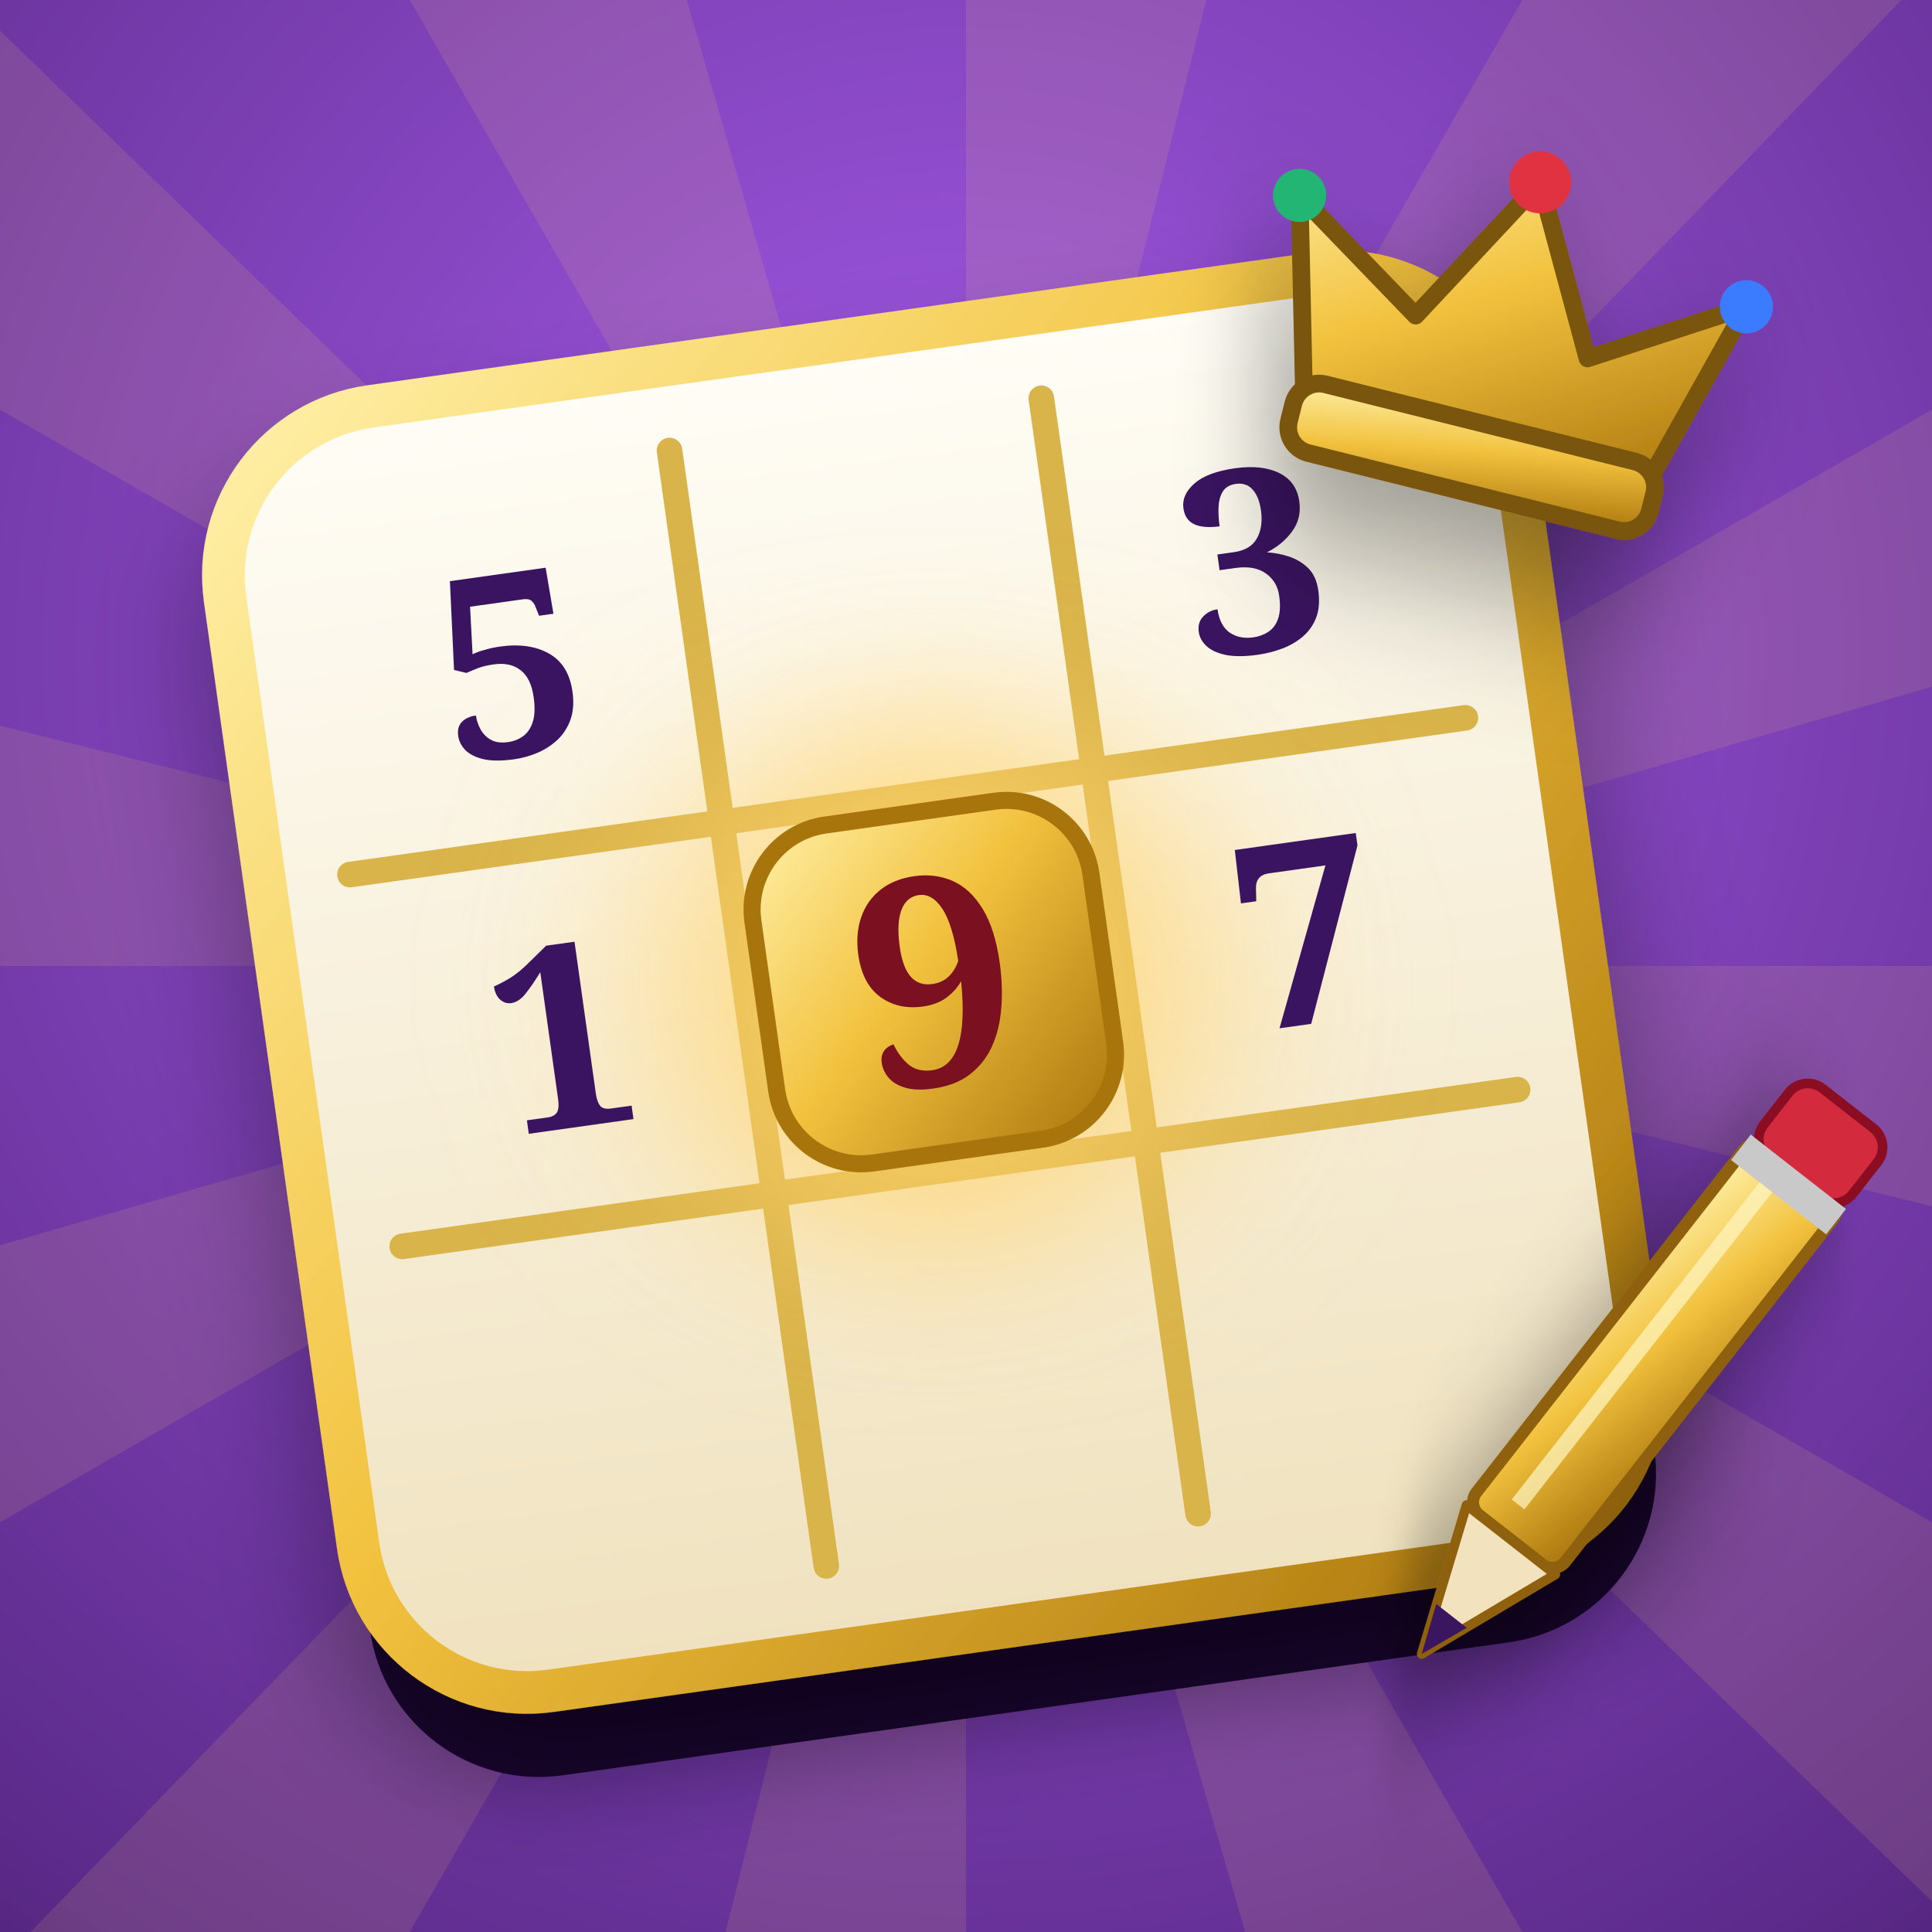
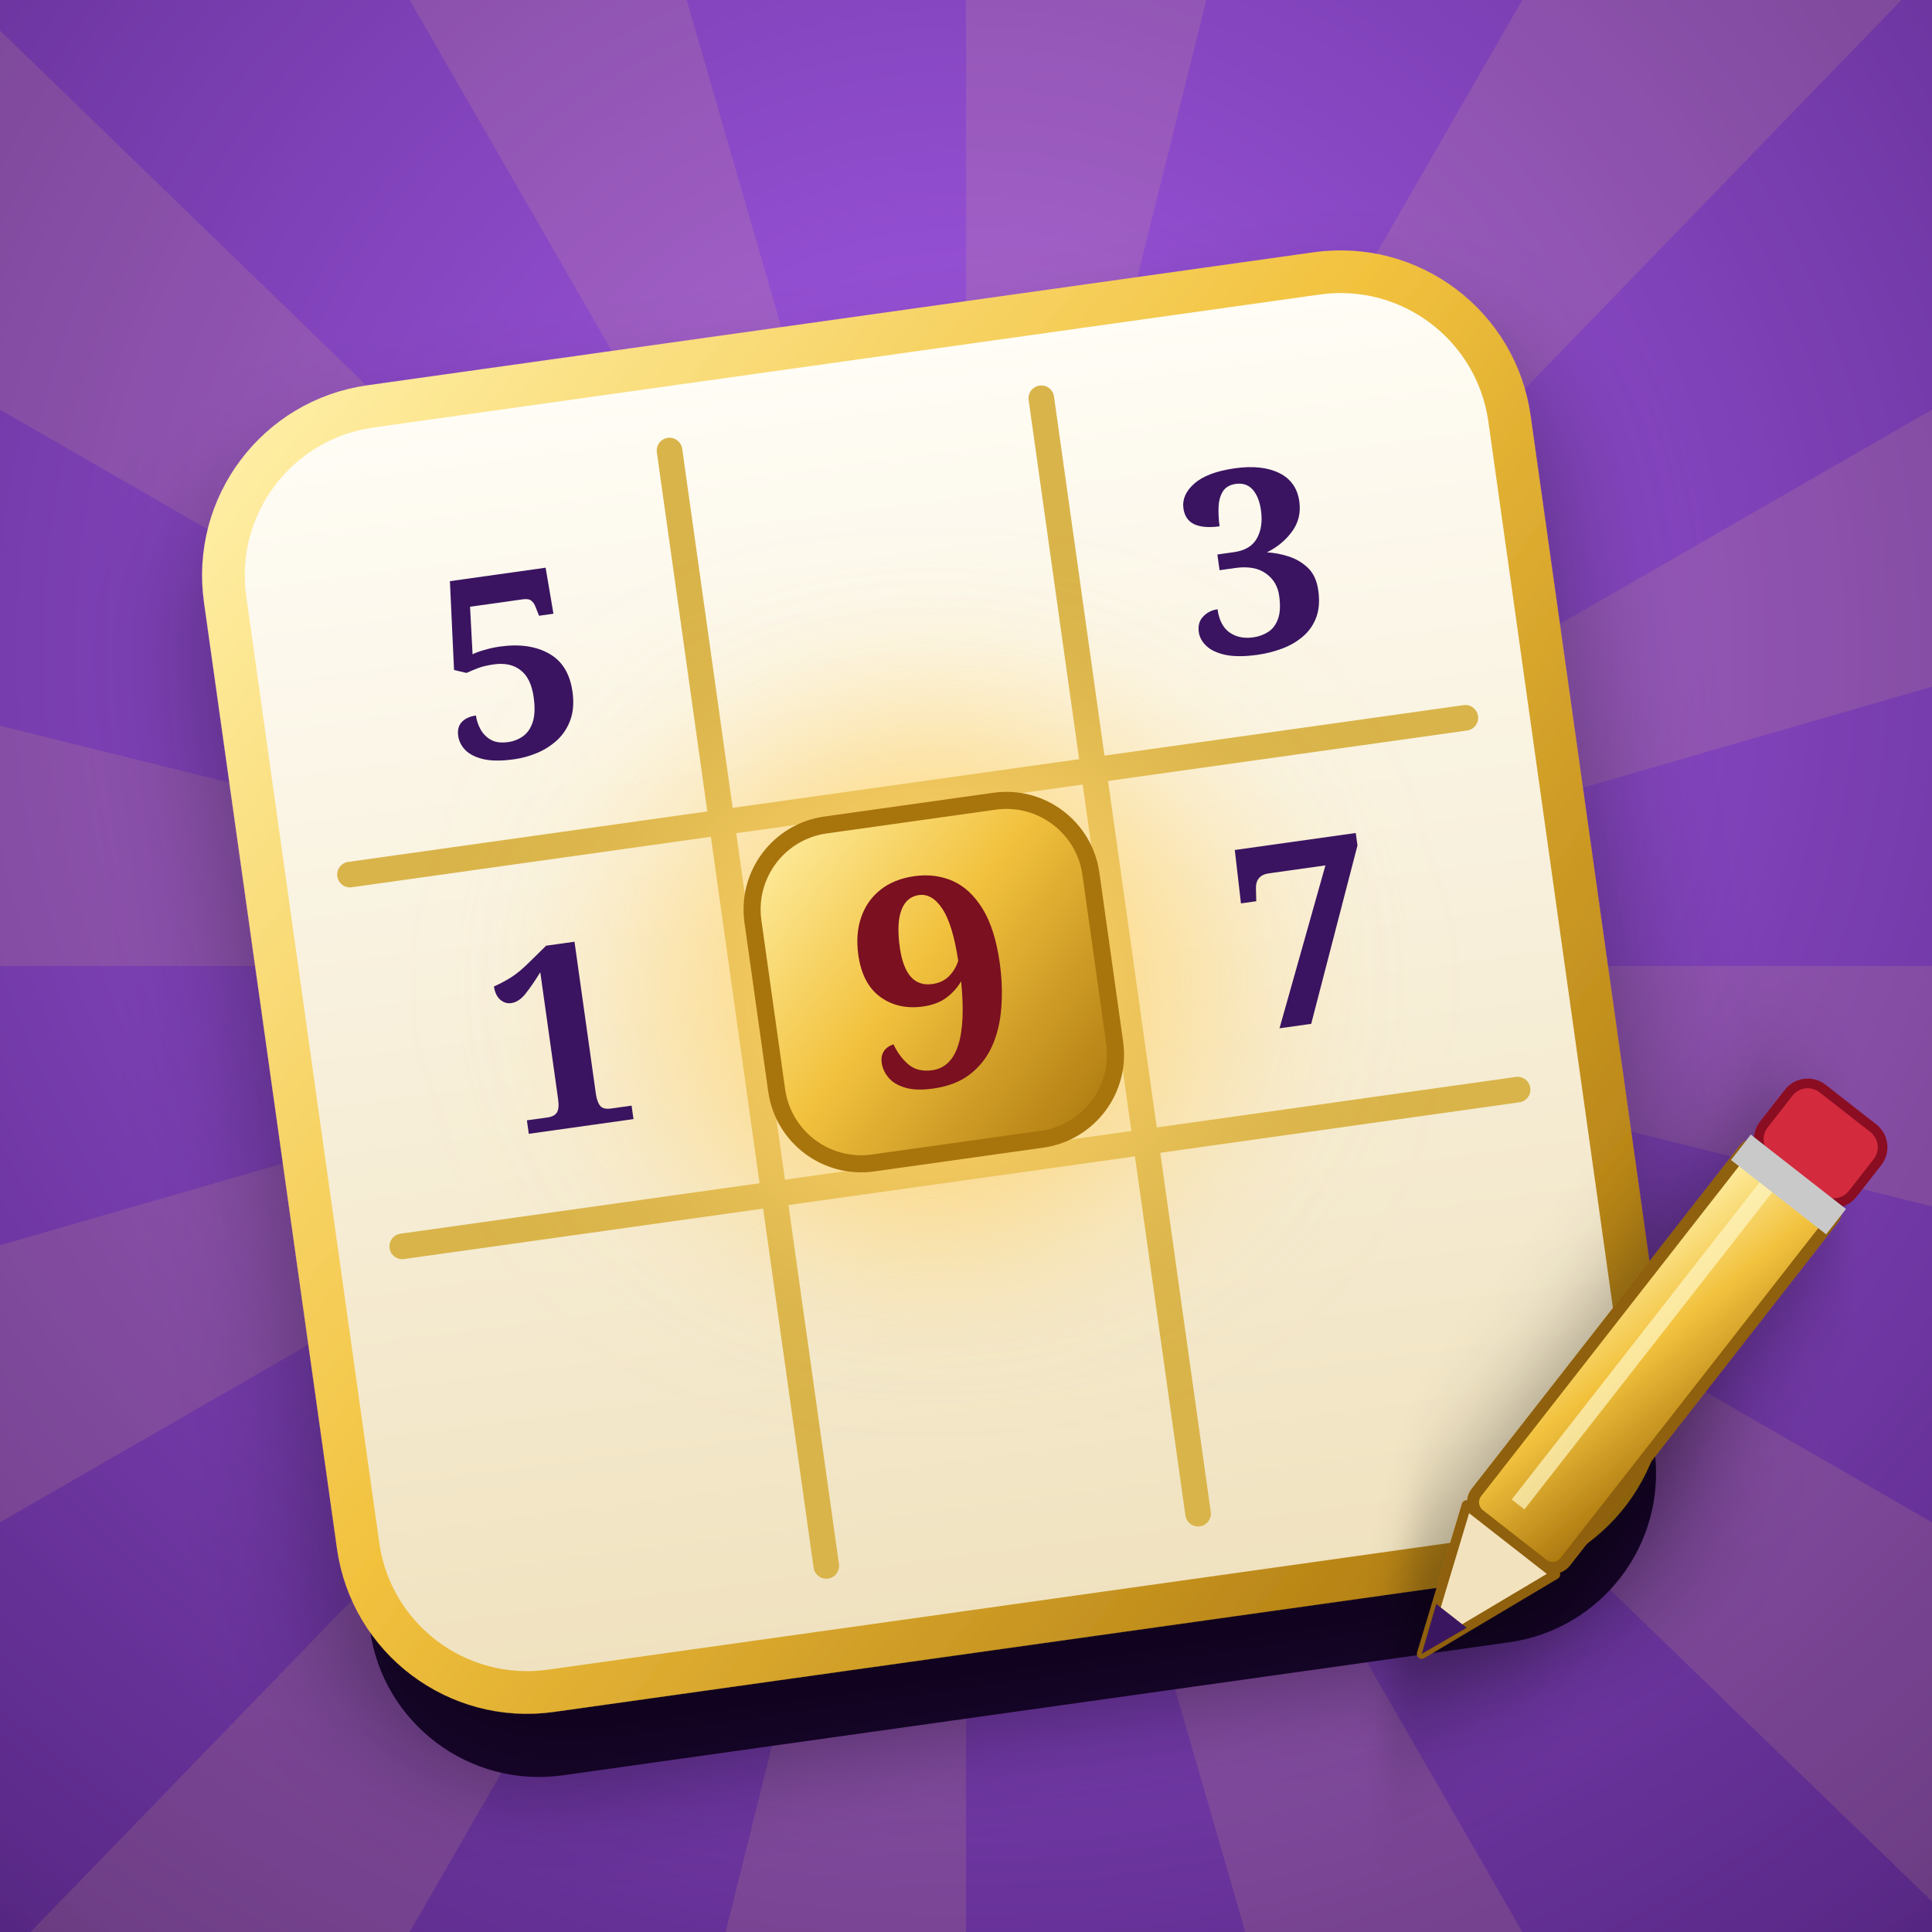
<svg xmlns="http://www.w3.org/2000/svg" viewBox="0 0 240 240" preserveAspectRatio="xMidYMin slice">
  <defs>
    <g id="rcg-rays">
      <polygon points="120,120 340,120 333,173" />
      <polygon points="120,120 311,230 278,273" />
      <polygon points="120,120 230,311 181,331" />
      <polygon points="120,120 120,340 67,333" />
      <polygon points="120,120 10,311 -33,278" />
      <polygon points="120,120 -71,230 -91,181" />
      <polygon points="120,120 -100,120 -93,67" />
      <polygon points="120,120 -71,10 -38,-33" />
      <polygon points="120,120 10,-71 59,-91" />
      <polygon points="120,120 120,-100 173,-93" />
      <polygon points="120,120 230,-71 273,-38" />
      <polygon points="120,120 311,10 331,59" />
-     </g>
-     <g id="rcg-crown">
-       <polygon points="-20,10 -26,-12 -10,-2 0,-20 10,-2 26,-12 20,10" fill="url(#rcg-gold)" stroke="#7A5508" stroke-width="2" stroke-linejoin="round" />
-       <rect x="-21" y="8" width="42" height="8" rx="3" fill="url(#rcg-gold)" stroke="#7A5508" stroke-width="2" />
-       <circle cx="0" cy="-20" r="3.5" fill="#E0303F" />
-       <circle cx="-26" cy="-12" r="3" fill="#22B573" />
-       <circle cx="26" cy="-12" r="3" fill="#3B7BFF" />
    </g>
    <filter id="rcg-shadow" x="-40%" y="-40%" width="180%" height="180%">
      <feDropShadow dx="0" dy="8" stdDeviation="7" flood-color="#000" flood-opacity="0.4" />
    </filter>
    <filter id="rcg-glow" x="-60%" y="-60%" width="220%" height="220%">
      <feGaussianBlur stdDeviation="11" />
    </filter>
    <linearGradient id="rcg-gold" x1="0" y1="0" x2="1" y2="1">
      <stop offset="0" stop-color="#FFF0A8" />
      <stop offset="0.45" stop-color="#F2C23E" />
      <stop offset="1" stop-color="#A8740C" />
    </linearGradient>
    <radialGradient id="rcg-ruby" cx="0.5" cy="0.4" r="0.8">
      <stop offset="0" stop-color="#E8394A" />
      <stop offset="1" stop-color="#3E0410" />
    </radialGradient>
    <radialGradient id="rcg-emerald" cx="0.5" cy="0.4" r="0.8">
      <stop offset="0" stop-color="#2FBF7A" />
      <stop offset="1" stop-color="#053A24" />
    </radialGradient>
    <radialGradient id="rcg-sapphire" cx="0.5" cy="0.4" r="0.8">
      <stop offset="0" stop-color="#3E7BFF" />
      <stop offset="1" stop-color="#0A1D5C" />
    </radialGradient>
    <radialGradient id="rcg-amethyst" cx="0.5" cy="0.4" r="0.8">
      <stop offset="0" stop-color="#A65BEA" />
      <stop offset="1" stop-color="#2A0A4A" />
    </radialGradient>
    <radialGradient id="rcg-citrine" cx="0.5" cy="0.4" r="0.8">
      <stop offset="0" stop-color="#F59A2E" />
      <stop offset="1" stop-color="#4A1A04" />
    </radialGradient>
    <radialGradient id="rcg-onyx" cx="0.5" cy="0.4" r="0.8">
      <stop offset="0" stop-color="#4E4757" />
      <stop offset="1" stop-color="#0B090D" />
    </radialGradient>
    <linearGradient id="rcg-ivory" x1="0" y1="0" x2="0" y2="1">
      <stop offset="0" stop-color="#FFFDF6" />
      <stop offset="1" stop-color="#F0E2BF" />
    </linearGradient>
    <linearGradient id="rcg-snake" x1="0" y1="0" x2="1" y2="1">
      <stop offset="0" stop-color="#8CF0B4" />
      <stop offset="1" stop-color="#14894A" />
    </linearGradient>
    <radialGradient id="rcg-sph-gold" cx="0.35" cy="0.3" r="0.8">
      <stop offset="0" stop-color="#FFF6C4" />
      <stop offset="0.45" stop-color="#F2C23E" />
      <stop offset="1" stop-color="#8F600A" />
    </radialGradient>
    <radialGradient id="rcg-sph-red" cx="0.35" cy="0.3" r="0.8">
      <stop offset="0" stop-color="#FFB0A8" />
      <stop offset="0.45" stop-color="#E8394A" />
      <stop offset="1" stop-color="#8A0F20" />
    </radialGradient>
    <radialGradient id="rcg-sph-blue" cx="0.35" cy="0.3" r="0.8">
      <stop offset="0" stop-color="#C2DCFF" />
      <stop offset="0.45" stop-color="#3B7BFF" />
      <stop offset="1" stop-color="#173C9E" />
    </radialGradient>
    <linearGradient id="rcg-gold-u" gradientUnits="userSpaceOnUse" x1="0" y1="0" x2="240" y2="240">
      <stop offset="0" stop-color="#FFF0A8" />
      <stop offset="0.5" stop-color="#F2C23E" />
      <stop offset="1" stop-color="#C08A12" />
    </linearGradient>
    <radialGradient id="rcg-vig" cx="0.5" cy="0.45" r="0.72">
      <stop offset="0.62" stop-color="#000" stop-opacity="0" />
      <stop offset="1" stop-color="#000" stop-opacity="0.32" />
    </radialGradient>
    <pattern id="rcg-scales" width="7" height="6" patternUnits="userSpaceOnUse" patternTransform="rotate(-30)">
      <path d="M 0 6 Q 3.5 1 7 6" fill="none" stroke="#0B4A28" stroke-width="0.8" opacity="0.55" />
    </pattern>
    <linearGradient id="rcg-snake-body" x1="0" y1="0" x2="1" y2="1">
      <stop offset="0" stop-color="#7EE0A2" />
      <stop offset="0.5" stop-color="#2FAE66" />
      <stop offset="1" stop-color="#17814A" />
    </linearGradient>
    <radialGradient id="rcg-snake-head" cx="0.42" cy="0.32" r="0.8">
      <stop offset="0" stop-color="#9FF0BE" />
      <stop offset="0.55" stop-color="#38B870" />
      <stop offset="1" stop-color="#16804A" />
    </radialGradient>
    <radialGradient id="rcg-iris" cx="0.5" cy="0.45" r="0.6">
      <stop offset="0" stop-color="#FFF1A0" />
      <stop offset="0.7" stop-color="#F2B82E" />
      <stop offset="1" stop-color="#B9800E" />
    </radialGradient>
    <radialGradient id="rcg-pearl" cx="0.35" cy="0.3" r="0.85">
      <stop offset="0" stop-color="#FFFFFF" />
      <stop offset="0.5" stop-color="#F3E6CC" />
      <stop offset="1" stop-color="#BFA77A" />
    </radialGradient>
    <clipPath id="rcg-snake-clip">
      <path d="M 34.0 244.5 L 38.3 243.9 L 42.6 243.5 L 46.8 243.1 L 51.1 242.7 L 55.4 242.3 L 59.7 241.8 L 63.9 241.3 L 68.2 240.8 L 72.4 240.2 L 76.6 239.6 L 80.8 238.9 L 84.9 238.3 L 89.1 237.5 L 93.1 236.8 L 97.2 236.0 L 101.2 235.2 L 105.1 234.4 L 109.0 233.5 L 112.9 232.6 L 116.6 231.6 L 120.4 230.7 L 124.0 229.7 L 127.6 228.7 L 131.1 227.7 L 134.5 226.6 L 137.9 225.6 L 141.1 224.5 L 144.3 223.4 L 147.4 222.2 L 150.4 221.1 L 153.2 219.9 L 156.0 218.8 L 158.7 217.6 L 161.2 216.4 L 163.6 215.2 L 165.9 214.1 L 168.1 212.9 L 170.1 211.7 L 172.0 210.5 L 173.7 209.4 L 175.3 208.2 L 176.8 207.1 L 178.0 206.0 L 179.1 205.0 L 180.0 204.0 L 180.8 203.0 L 181.4 202.2 L 181.8 201.5 L 182.1 200.9 L 182.2 200.4 L 182.3 200.0 L 182.3 199.7 L 182.2 199.5 L 182.2 199.3 L 182.0 199.0 L 181.8 198.6 L 181.4 198.1 L 180.9 197.5 L 180.2 196.8 L 179.2 196.0 L 177.9 195.1 L 176.5 194.2 L 175.0 193.3 L 173.3 192.4 L 171.5 191.5 L 169.5 190.7 L 167.5 189.8 L 165.3 189.0 L 163.0 188.2 L 160.7 187.3 L 158.2 186.6 L 155.7 185.8 L 153.1 185.0 L 150.5 184.3 L 147.8 183.6 L 145.0 182.8 L 142.2 182.1 L 139.3 181.5 L 136.4 180.8 L 133.5 180.1 L 130.6 179.5 L 127.6 178.8 L 124.6 178.2 L 121.7 177.5 L 118.7 176.9 L 115.7 176.2 L 112.7 175.6 L 109.8 174.9 L 106.9 174.3 L 104.0 173.6 L 101.1 173.0 L 98.3 172.3 L 95.5 171.6 L 92.8 171.0 L 90.1 170.2 L 87.4 169.5 L 84.9 168.8 L 82.4 168.0 L 79.9 167.2 L 77.5 166.4 L 75.2 165.5 L 73.0 164.7 L 70.8 163.7 L 68.7 162.7 L 66.7 161.6 L 64.8 160.5 L 62.9 159.2 L 61.1 157.8 L 59.4 156.3 L 57.8 154.6 L 56.3 152.6 L 55.0 150.4 L 54.0 147.9 L 53.4 145.2 L 53.2 142.4 L 53.4 139.7 L 54.0 137.0 L 54.9 134.5 L 56.0 132.1 L 57.5 129.9 L 59.1 127.7 L 61.0 125.7 L 63.0 123.9 L 65.1 122.2 L 67.3 120.7 L 69.6 119.2 L 71.9 117.9 L 74.4 116.6 L 77.0 115.4 L 79.6 114.2 L 82.3 113.2 L 85.1 112.1 L 87.9 111.2 L 90.8 110.2 L 93.8 109.3 L 96.8 108.4 L 99.8 107.6 L 102.9 106.8 L 106.0 106.0 L 109.2 105.2 L 112.3 104.5 L 115.5 103.8 L 118.7 103.1 L 121.9 102.4 L 125.0 101.7 L 128.2 101.0 L 131.3 100.4 L 134.4 99.8 L 137.5 99.1 L 140.5 98.5 L 143.5 97.9 L 146.4 97.3 L 149.2 96.7 L 152.0 96.0 L 154.6 95.4 L 157.2 94.8 L 159.7 94.2 L 162.0 93.6 L 164.2 93.0 L 166.3 92.4 L 168.2 91.8 L 169.9 91.1 L 171.5 90.6 L 172.9 90.0 L 174.0 89.5 L 174.9 89.0 L 175.5 88.6 L 175.8 88.4 L 175.7 88.4 L 175.4 88.7 L 174.9 89.4 L 174.3 90.6 L 173.9 92.2 L 173.8 93.9 L 174.1 95.3 L 174.4 96.2 L 174.6 96.7 L 174.6 96.7 L 174.2 96.4 L 173.5 95.7 L 172.3 94.8 L 171.1 93.8 L 169.8 93.0 L 168.6 92.1 L 167.3 91.3 L 166.1 90.6 L 164.8 89.9 L 163.5 89.3 L 162.3 88.6 L 161.0 88.1 L 159.7 87.5 L 158.4 87.0 L 157.1 86.6 L 155.8 86.2 L 154.5 85.8 L 153.2 85.4 L 152.0 85.0 L 150.7 84.7 L 149.4 84.4 L 148.1 84.1 L 146.9 83.9 L 145.6 83.6 L 144.3 83.4 L 143.1 83.2 L 141.9 83.1 L 140.7 83.0 L 139.5 82.8 L 138.3 82.7 L 137.1 82.6 L 136.0 82.6 L 134.8 82.5 L 133.7 82.5 L 132.6 82.4 L 131.6 82.4 L 130.5 82.4 L 129.5 82.3 L 128.5 82.3 L 127.6 82.3 L 126.6 82.3 L 125.7 82.3 L 124.8 82.3 L 123.9 82.3 L 123.0 82.2 L 122.1 82.2 L 121.1 82.2 L 120.2 82.1 L 119.2 81.9 L 118.0 81.8 L 116.7 81.5 L 115.0 80.9 L 113.0 80.0 L 110.5 78.3 L 107.9 75.2 L 106.0 70.9 L 105.7 66.4 L 106.4 62.9 L 107.5 60.5 L 108.6 58.8 L 109.6 57.6 L 110.3 56.8 L 129.7 75.2 L 129.7 75.2 L 130.1 74.6 L 130.8 73.6 L 131.6 71.7 L 132.3 68.7 L 132.0 64.7 L 130.3 60.8 L 127.9 58.1 L 125.9 56.6 L 124.4 56.0 L 123.5 55.7 L 123.0 55.5 L 122.8 55.5 L 122.8 55.5 L 123.0 55.5 L 123.4 55.6 L 123.9 55.6 L 124.5 55.6 L 125.2 55.6 L 126.0 55.6 L 126.9 55.6 L 127.8 55.6 L 128.9 55.7 L 129.9 55.7 L 131.1 55.7 L 132.3 55.7 L 133.5 55.8 L 134.8 55.8 L 136.1 55.9 L 137.5 55.9 L 139.0 56.0 L 140.4 56.1 L 142.0 56.3 L 143.5 56.4 L 145.1 56.6 L 146.7 56.8 L 148.4 57.1 L 150.1 57.3 L 151.8 57.6 L 153.5 58.0 L 155.3 58.4 L 157.1 58.8 L 158.9 59.2 L 160.7 59.7 L 162.5 60.3 L 164.4 60.9 L 166.3 61.6 L 168.1 62.4 L 170.0 63.2 L 171.9 64.0 L 173.8 64.9 L 175.7 65.9 L 177.6 67.0 L 179.4 68.1 L 181.3 69.3 L 183.2 70.5 L 185.0 71.8 L 186.9 73.2 L 188.7 74.7 L 190.5 76.3 L 192.5 78.2 L 194.4 80.3 L 196.1 82.7 L 197.6 85.4 L 198.7 88.5 L 199.3 92.1 L 199.2 95.8 L 198.3 99.3 L 196.8 102.4 L 195.0 104.9 L 193.0 106.9 L 191.0 108.6 L 188.9 110.0 L 186.8 111.2 L 184.7 112.2 L 182.5 113.2 L 180.3 114.0 L 178.0 114.8 L 175.6 115.5 L 173.1 116.2 L 170.6 116.9 L 168.0 117.5 L 165.3 118.1 L 162.6 118.7 L 159.8 119.3 L 156.9 119.8 L 154.0 120.4 L 151.0 120.9 L 148.0 121.5 L 145.0 122.0 L 141.9 122.5 L 138.8 123.1 L 135.7 123.6 L 132.6 124.1 L 129.5 124.7 L 126.4 125.2 L 123.2 125.8 L 120.2 126.3 L 117.1 126.9 L 114.1 127.5 L 111.1 128.1 L 108.2 128.8 L 105.3 129.4 L 102.5 130.1 L 99.8 130.8 L 97.2 131.5 L 94.6 132.2 L 92.2 133.0 L 89.8 133.7 L 87.6 134.5 L 85.6 135.3 L 83.6 136.1 L 81.9 137.0 L 80.3 137.8 L 78.8 138.6 L 77.6 139.4 L 76.6 140.2 L 75.7 140.9 L 75.0 141.5 L 74.5 142.1 L 74.2 142.7 L 74.0 143.0 L 73.9 143.0 L 73.9 142.9 L 73.9 142.5 L 73.9 142.1 L 73.8 141.7 L 73.7 141.5 L 73.6 141.4 L 73.7 141.5 L 73.9 141.8 L 74.3 142.3 L 75.0 142.8 L 75.8 143.4 L 76.9 144.1 L 78.1 144.8 L 79.5 145.6 L 81.0 146.3 L 82.7 147.1 L 84.5 147.8 L 86.5 148.6 L 88.6 149.3 L 90.8 150.1 L 93.1 150.9 L 95.5 151.6 L 97.9 152.4 L 100.5 153.1 L 103.1 153.9 L 105.8 154.6 L 108.5 155.4 L 111.3 156.1 L 114.2 156.8 L 117.0 157.6 L 119.9 158.3 L 122.9 159.1 L 125.8 159.9 L 128.8 160.6 L 131.8 161.4 L 134.8 162.2 L 137.8 163.0 L 140.7 163.8 L 143.7 164.6 L 146.6 165.5 L 149.5 166.3 L 152.4 167.2 L 155.3 168.1 L 158.1 169.0 L 160.9 169.9 L 163.6 170.9 L 166.2 171.9 L 168.8 172.9 L 171.4 173.9 L 173.8 175.0 L 176.2 176.2 L 178.5 177.3 L 180.8 178.5 L 182.9 179.8 L 185.0 181.1 L 186.9 182.5 L 188.8 184.0 L 190.6 185.6 L 192.3 187.3 L 193.7 189.2 L 195.0 191.2 L 196.0 193.3 L 196.7 195.5 L 197.1 197.8 L 197.1 200.1 L 196.9 202.4 L 196.3 204.6 L 195.6 206.7 L 194.6 208.6 L 193.4 210.4 L 192.1 212.2 L 190.6 213.8 L 189.0 215.3 L 187.3 216.8 L 185.4 218.3 L 183.5 219.7 L 181.4 221.0 L 179.2 222.3 L 176.9 223.6 L 174.5 224.9 L 171.9 226.1 L 169.3 227.3 L 166.6 228.5 L 163.7 229.6 L 160.8 230.7 L 157.8 231.8 L 154.6 232.9 L 151.4 233.9 L 148.1 235.0 L 144.7 235.9 L 141.2 236.9 L 137.7 237.8 L 134.1 238.7 L 130.4 239.6 L 126.6 240.4 L 122.8 241.2 L 118.9 242.0 L 115.0 242.7 L 111.0 243.4 L 106.9 244.1 L 102.8 244.7 L 98.7 245.2 L 94.5 245.8 L 90.3 246.3 L 86.1 246.7 L 81.8 247.1 L 77.5 247.4 L 73.2 247.7 L 68.8 248.0 L 64.5 248.2 L 60.1 248.3 L 55.8 248.4 L 51.4 248.4 L 47.0 248.4 L 42.7 248.3 L 38.3 248.0 L 34.0 247.5 Z" />
    </clipPath>
    <clipPath id="rcg-snake-front">
      <rect x="0" y="176" width="240" height="40" />
      <rect x="0" y="104" width="240" height="24" />
    </clipPath>
    <linearGradient id="rcg-agni" x1="0" y1="0" x2="0" y2="1">
      <stop offset="0" stop-color="#FF9554" />
      <stop offset="1" stop-color="#E5501A" />
    </linearGradient>
    <linearGradient id="rcg-jal" x1="0" y1="0" x2="0" y2="1">
      <stop offset="0" stop-color="#5C8CFF" />
      <stop offset="1" stop-color="#2050E0" />
    </linearGradient>
    <linearGradient id="rcg-prithvi" x1="0" y1="0" x2="0" y2="1">
      <stop offset="0" stop-color="#50CD82" />
      <stop offset="1" stop-color="#16954B" />
    </linearGradient>
    <linearGradient id="rcg-vayu" x1="0" y1="0" x2="0" y2="1">
      <stop offset="0" stop-color="#BE78F0" />
      <stop offset="1" stop-color="#8A36CC" />
    </linearGradient>
    <g id="rcg-card-agni">
      <rect width="84" height="118" rx="14" fill="url(#rcg-agni)" stroke="url(#rcg-gold)" stroke-width="4" />
      <circle cx="42" cy="56" r="30" fill="#FFAE7A" opacity="0.7" />
      <path transform="translate(42 58) scale(1.65)" d="M 0 -22 C 12 -8 16 2 12 12 C 9 20 -9 20 -12 12 C -15 4 -8 -2 -4 -10 C -2 -2 2 0 4 -4 C 6 -10 2 -16 0 -22 Z" fill="#FFF" stroke="#6B2200" stroke-width="3" stroke-linejoin="round" />
    </g>
    <g id="rcg-card-jal">
      <rect width="84" height="118" rx="14" fill="url(#rcg-jal)" stroke="url(#rcg-gold)" stroke-width="4" />
      <circle cx="42" cy="56" r="30" fill="#86A8FF" opacity="0.7" />
      <g transform="translate(42 56) scale(1.65)" stroke-linejoin="round">
        <path d="M 0 -20 C 8 -8 14 0 14 8 A 14 14 0 0 1 -14 8 C -14 0 -8 -8 0 -20 Z" fill="#FFF" stroke="#0E2470" stroke-width="3" />
        <path d="M -6 8 Q 0 13 6 8" fill="none" stroke="#2F6BFF" stroke-width="2.5" stroke-linecap="round" />
      </g>
    </g>
    <g id="rcg-card-prithvi">
      <rect width="84" height="118" rx="14" fill="url(#rcg-prithvi)" stroke="url(#rcg-gold)" stroke-width="4" />
      <circle cx="42" cy="56" r="30" fill="#7EDDA3" opacity="0.7" />
      <g transform="translate(42 58) scale(1.65)" stroke="#0A4623" stroke-linejoin="round">
        <path d="M -20 14 L -6 -10 L 2 2 L 8 -6 L 20 14 Z" fill="#FFF" stroke-width="3" />
        <circle cx="10" cy="-16" r="5" fill="#FFF" stroke-width="2.5" />
      </g>
    </g>
    <g id="rcg-card-vayu">
      <rect width="84" height="118" rx="14" fill="url(#rcg-vayu)" stroke="url(#rcg-gold)" stroke-width="4" />
      <circle cx="42" cy="56" r="30" fill="#D4A2F5" opacity="0.7" />
      <g transform="translate(42 58) scale(1.65)" fill="none" stroke-linecap="round">
        <path d="M -18 -8 H 8 A 7 7 0 1 0 1 -15 M -18 2 H 14 A 7 7 0 1 1 7 9 M -14 12 H 0" stroke="#3C145F" stroke-width="9" />
        <path d="M -18 -8 H 8 A 7 7 0 1 0 1 -15 M -18 2 H 14 A 7 7 0 1 1 7 9 M -14 12 H 0" stroke="#FFF" stroke-width="4.5" />
      </g>
    </g>
  </defs>
  <rect x="-80" y="-80" width="400" height="400" fill="url(#rcg-amethyst)" />
  <use href="#rcg-rays" fill="#FFD36B" opacity="0.12" />
  <g transform="translate(116 122) rotate(-8) scale(1.06)">
    <rect x="-76" y="-66" width="152" height="152" rx="20" fill="#1A0530" />
    <g filter="url(#rcg-shadow)">
      <rect x="-76" y="-76" width="152" height="152" rx="20" fill="url(#rcg-ivory)" stroke="url(#rcg-gold)" stroke-width="5" />
    </g>
    <g stroke="#D9B44A" stroke-width="3" stroke-linecap="round">
      <line x1="-22" y1="-66" x2="-22" y2="66" />
      <line x1="22" y1="-66" x2="22" y2="66" />
      <line x1="-66" y1="-22" x2="66" y2="-22" />
      <line x1="-66" y1="22" x2="66" y2="22" />
    </g>
    <circle cx="0" cy="0" r="32" fill="#FFD36B" opacity="0.75" filter="url(#rcg-glow)" />
    <rect x="-20" y="-20" width="40" height="40" rx="10" fill="url(#rcg-gold)" stroke="#A8740C" stroke-width="2" />
    <g font-family="Cinzel, serif" font-weight="700" font-size="30" text-anchor="middle" fill="#3A1460">
      <text x="-44" y="-33">5</text>
      <text x="44" y="-33">3</text>
      <text x="-44" y="11">1</text>
      <text x="44" y="11">7</text>
    </g>
    <text x="0" y="12" text-anchor="middle" font-family="Cinzel, serif" font-weight="700" font-size="34" fill="#7A1020">9</text>
  </g>
-   <use href="#rcg-crown" filter="url(#rcg-shadow)" transform="translate(186 44) rotate(14) scale(1.1)" />
  <g filter="url(#rcg-shadow)" transform="translate(184 196) rotate(38)">
    <rect x="-7" y="-64" width="14" height="58" rx="2" fill="url(#rcg-gold)" stroke="#8F600A" stroke-width="1.5" />
    <rect x="-7" y="-74" width="14" height="11" rx="3" fill="#D42A3E" stroke="#8A0F20" stroke-width="1.2" />
    <rect x="-7.5" y="-64" width="15" height="4" fill="#C9C9C9" />
    <path d="M -7 -6 L 7 -6 L 0 12 Z" fill="#F3E2BE" stroke="#8F600A" stroke-width="1.2" stroke-linejoin="round" />
    <path d="M -2.4 6 L 2.4 6 L 0 12 Z" fill="#3A1460" />
    <line x1="-2" y1="-60" x2="-2" y2="-10" stroke="#FFF6C4" stroke-width="2" opacity="0.7" />
  </g>
  <rect x="-80" y="-80" width="400" height="400" fill="url(#rcg-vig)" />
</svg>
